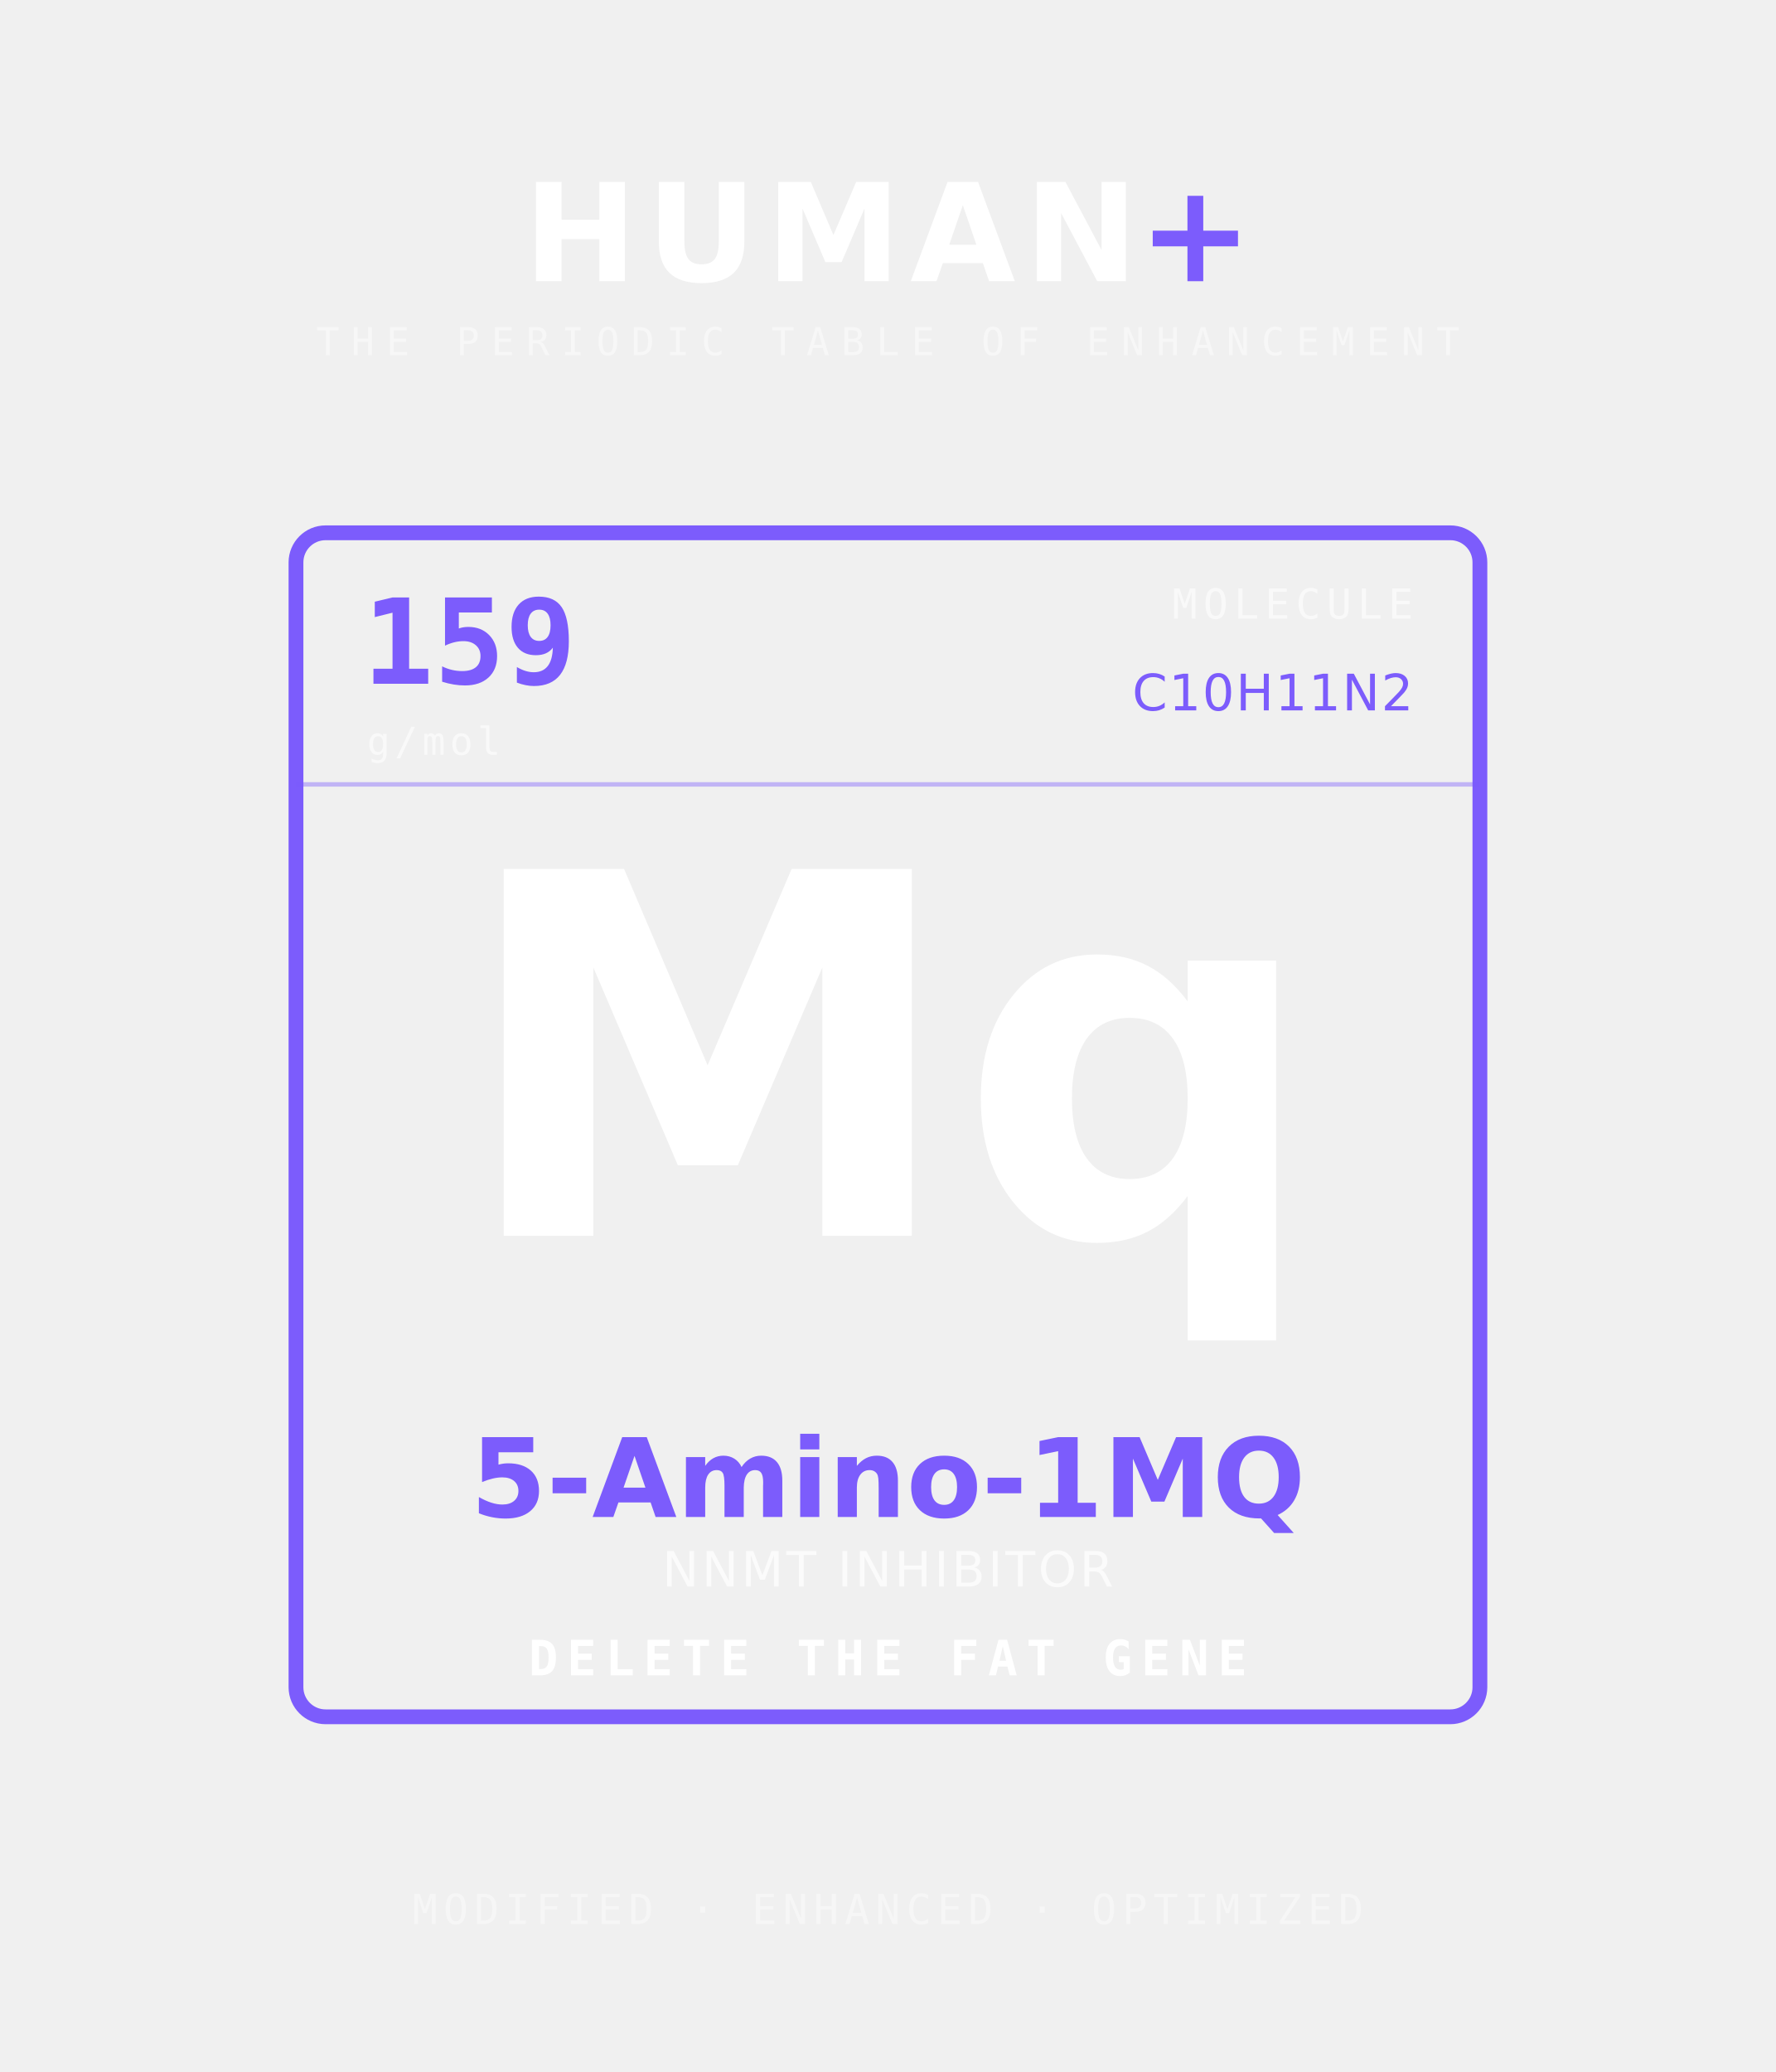
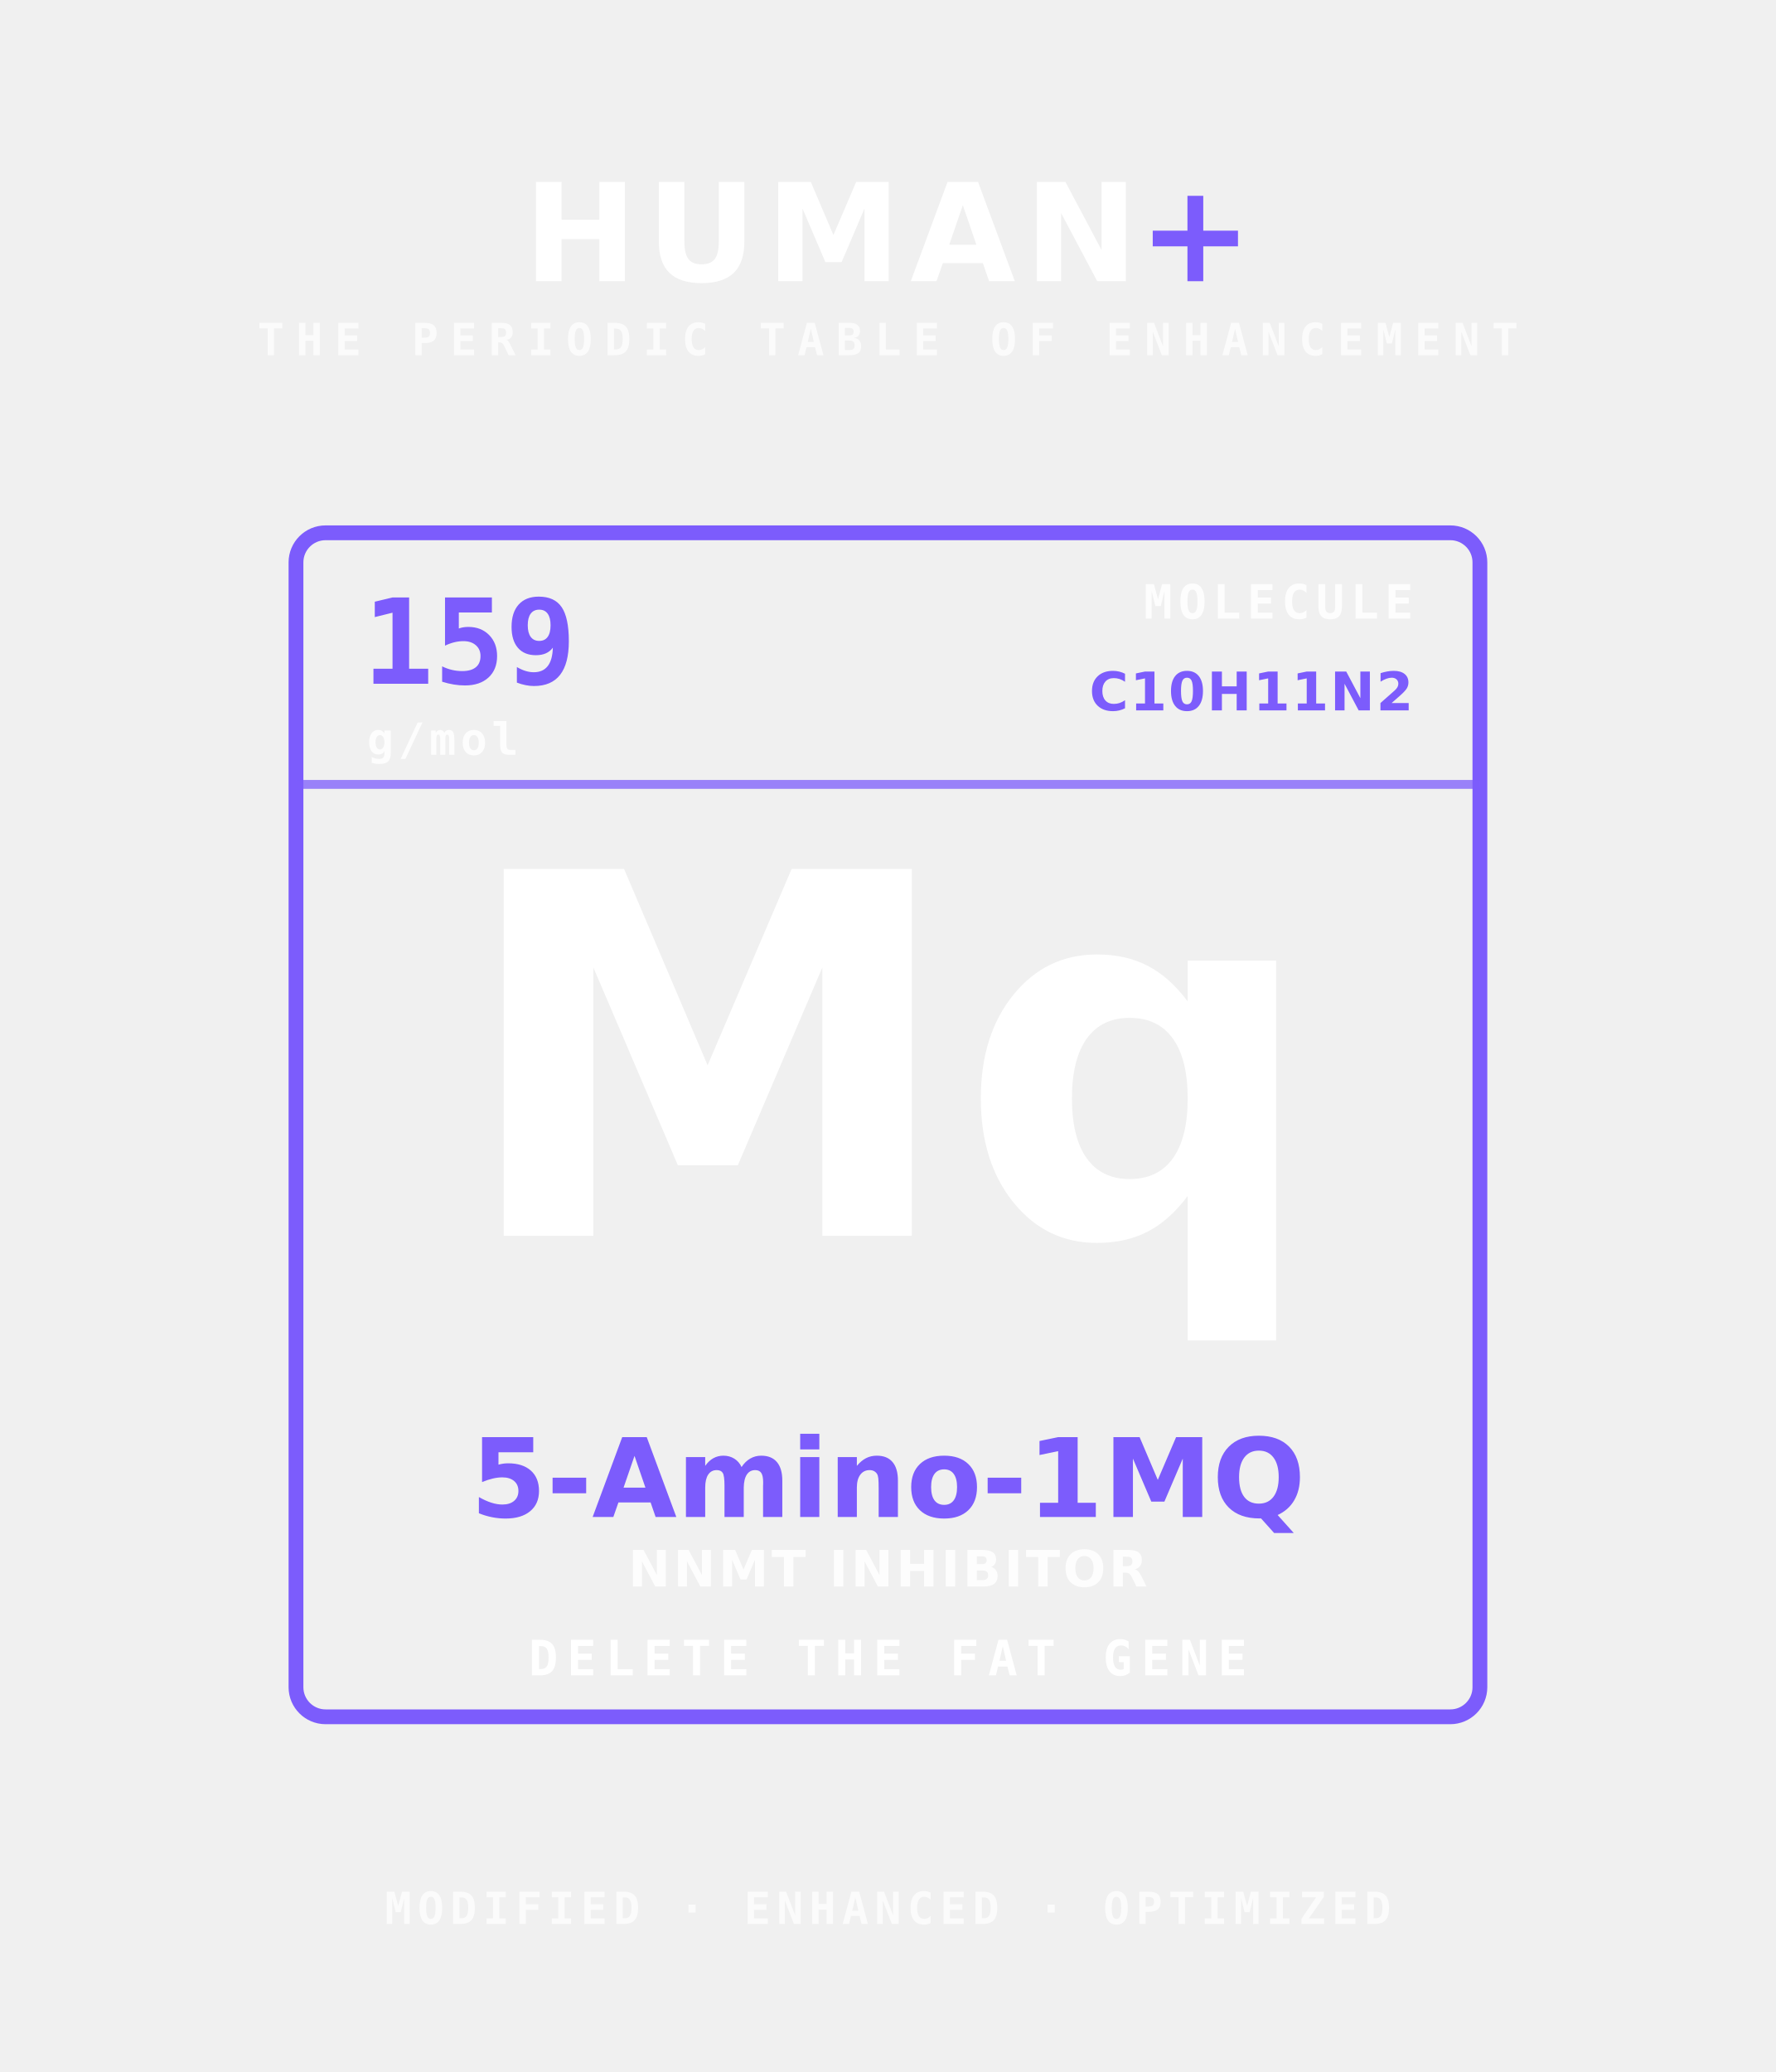
<svg xmlns="http://www.w3.org/2000/svg" viewBox="0 0 1200 1400" width="1200" height="1400">
  <text x="600" y="190" font-family="DejaVu Sans, Liberation Sans, Arial, sans-serif" font-size="92" font-weight="800" text-anchor="middle" letter-spacing="6" fill="#FFFFFF">HUMAN<tspan fill="#7C5CFC">+</tspan>
  </text>
-   <text x="600" y="240" font-family="DejaVu Sans Mono, Liberation Mono, monospace" font-size="26" text-anchor="middle" letter-spacing="8" fill="#FFFFFF" fill-opacity="0.45">THE PERIODIC TABLE OF ENHANCEMENT</text>
+   <text x="600" y="240" font-family="DejaVu Sans Mono, Liberation Mono, monospace" font-size="30" font-weight="700" text-anchor="middle" letter-spacing="8" fill="#FFFFFF" fill-opacity="0.75">THE PERIODIC TABLE OF ENHANCEMENT</text>
  <rect x="200" y="360" width="800" height="800" rx="20" fill="none" stroke="#7C5CFC" stroke-width="10" />
-   <line x1="200" y1="530" x2="1000" y2="530" stroke="#7C5CFC" stroke-width="3" stroke-opacity="0.4" />
+   <line x1="200" y1="530" x2="1000" y2="530" stroke="#7C5CFC" stroke-width="6" stroke-opacity="0.75" />
  <text x="245" y="462" font-family="DejaVu Sans Mono, Liberation Mono, monospace" font-size="80" font-weight="700" fill="#7C5CFC">159</text>
-   <text x="248" y="510" font-family="DejaVu Sans Mono, Liberation Mono, monospace" font-size="26" letter-spacing="3" fill="#FFFFFF" fill-opacity="0.6">g/mol</text>
-   <text x="955" y="418" font-family="DejaVu Sans Mono, Liberation Mono, monospace" font-size="28" letter-spacing="4" text-anchor="end" fill="#FFFFFF" fill-opacity="0.6">MOLECULE</text>
-   <text x="955" y="480" font-family="DejaVu Sans, Liberation Sans, Arial, sans-serif" font-size="34" letter-spacing="1" text-anchor="end" fill="#7C5CFC">C10H11N2</text>
+   <text x="248" y="510" font-family="DejaVu Sans Mono, Liberation Mono, monospace" font-size="30" font-weight="700" letter-spacing="3" fill="#FFFFFF" fill-opacity="0.85">g/mol</text>
+   <text x="955" y="418" font-family="DejaVu Sans Mono, Liberation Mono, monospace" font-size="32" font-weight="700" letter-spacing="4" text-anchor="end" fill="#FFFFFF" fill-opacity="0.85">MOLECULE</text>
+   <text x="955" y="480" font-family="DejaVu Sans, Liberation Sans, Arial, sans-serif" font-size="36" font-weight="700" letter-spacing="1" text-anchor="end" fill="#7C5CFC">C10H11N2</text>
  <text x="600.0" y="835" font-family="DejaVu Sans, Liberation Sans, Arial, sans-serif" font-size="340" font-weight="800" text-anchor="middle" fill="#FFFFFF">Mq</text>
  <text x="600.0" y="1025" font-family="DejaVu Sans, Liberation Sans, Arial, sans-serif" font-size="74" font-weight="800" text-anchor="middle" fill="#7C5CFC">5-Amino-1MQ</text>
-   <text x="600.0" y="1072" font-family="DejaVu Sans, Liberation Sans, Arial, sans-serif" font-size="33" letter-spacing="2" text-anchor="middle" fill="#FFFFFF" fill-opacity="0.7">NNMT INHIBITOR</text>
+   <text x="600.0" y="1072" font-family="DejaVu Sans, Liberation Sans, Arial, sans-serif" font-size="34" font-weight="700" letter-spacing="2" text-anchor="middle" fill="#FFFFFF" fill-opacity="0.85">NNMT INHIBITOR</text>
  <text x="600.0" y="1132" font-family="DejaVu Sans Mono, Liberation Mono, monospace" font-size="33" font-weight="700" letter-spacing="6" text-anchor="middle" fill="#FFFFFF">DELETE THE FAT GENE</text>
-   <text x="600" y="1300" font-family="DejaVu Sans Mono, Liberation Mono, monospace" font-size="28" letter-spacing="4" text-anchor="middle" fill="#FFFFFF" fill-opacity="0.4">MODIFIED · ENHANCED · OPTIMIZED</text>
+   <text x="600" y="1300" font-family="DejaVu Sans Mono, Liberation Mono, monospace" font-size="30" font-weight="700" letter-spacing="4" text-anchor="middle" fill="#FFFFFF" fill-opacity="0.7">MODIFIED · ENHANCED · OPTIMIZED</text>
</svg>
